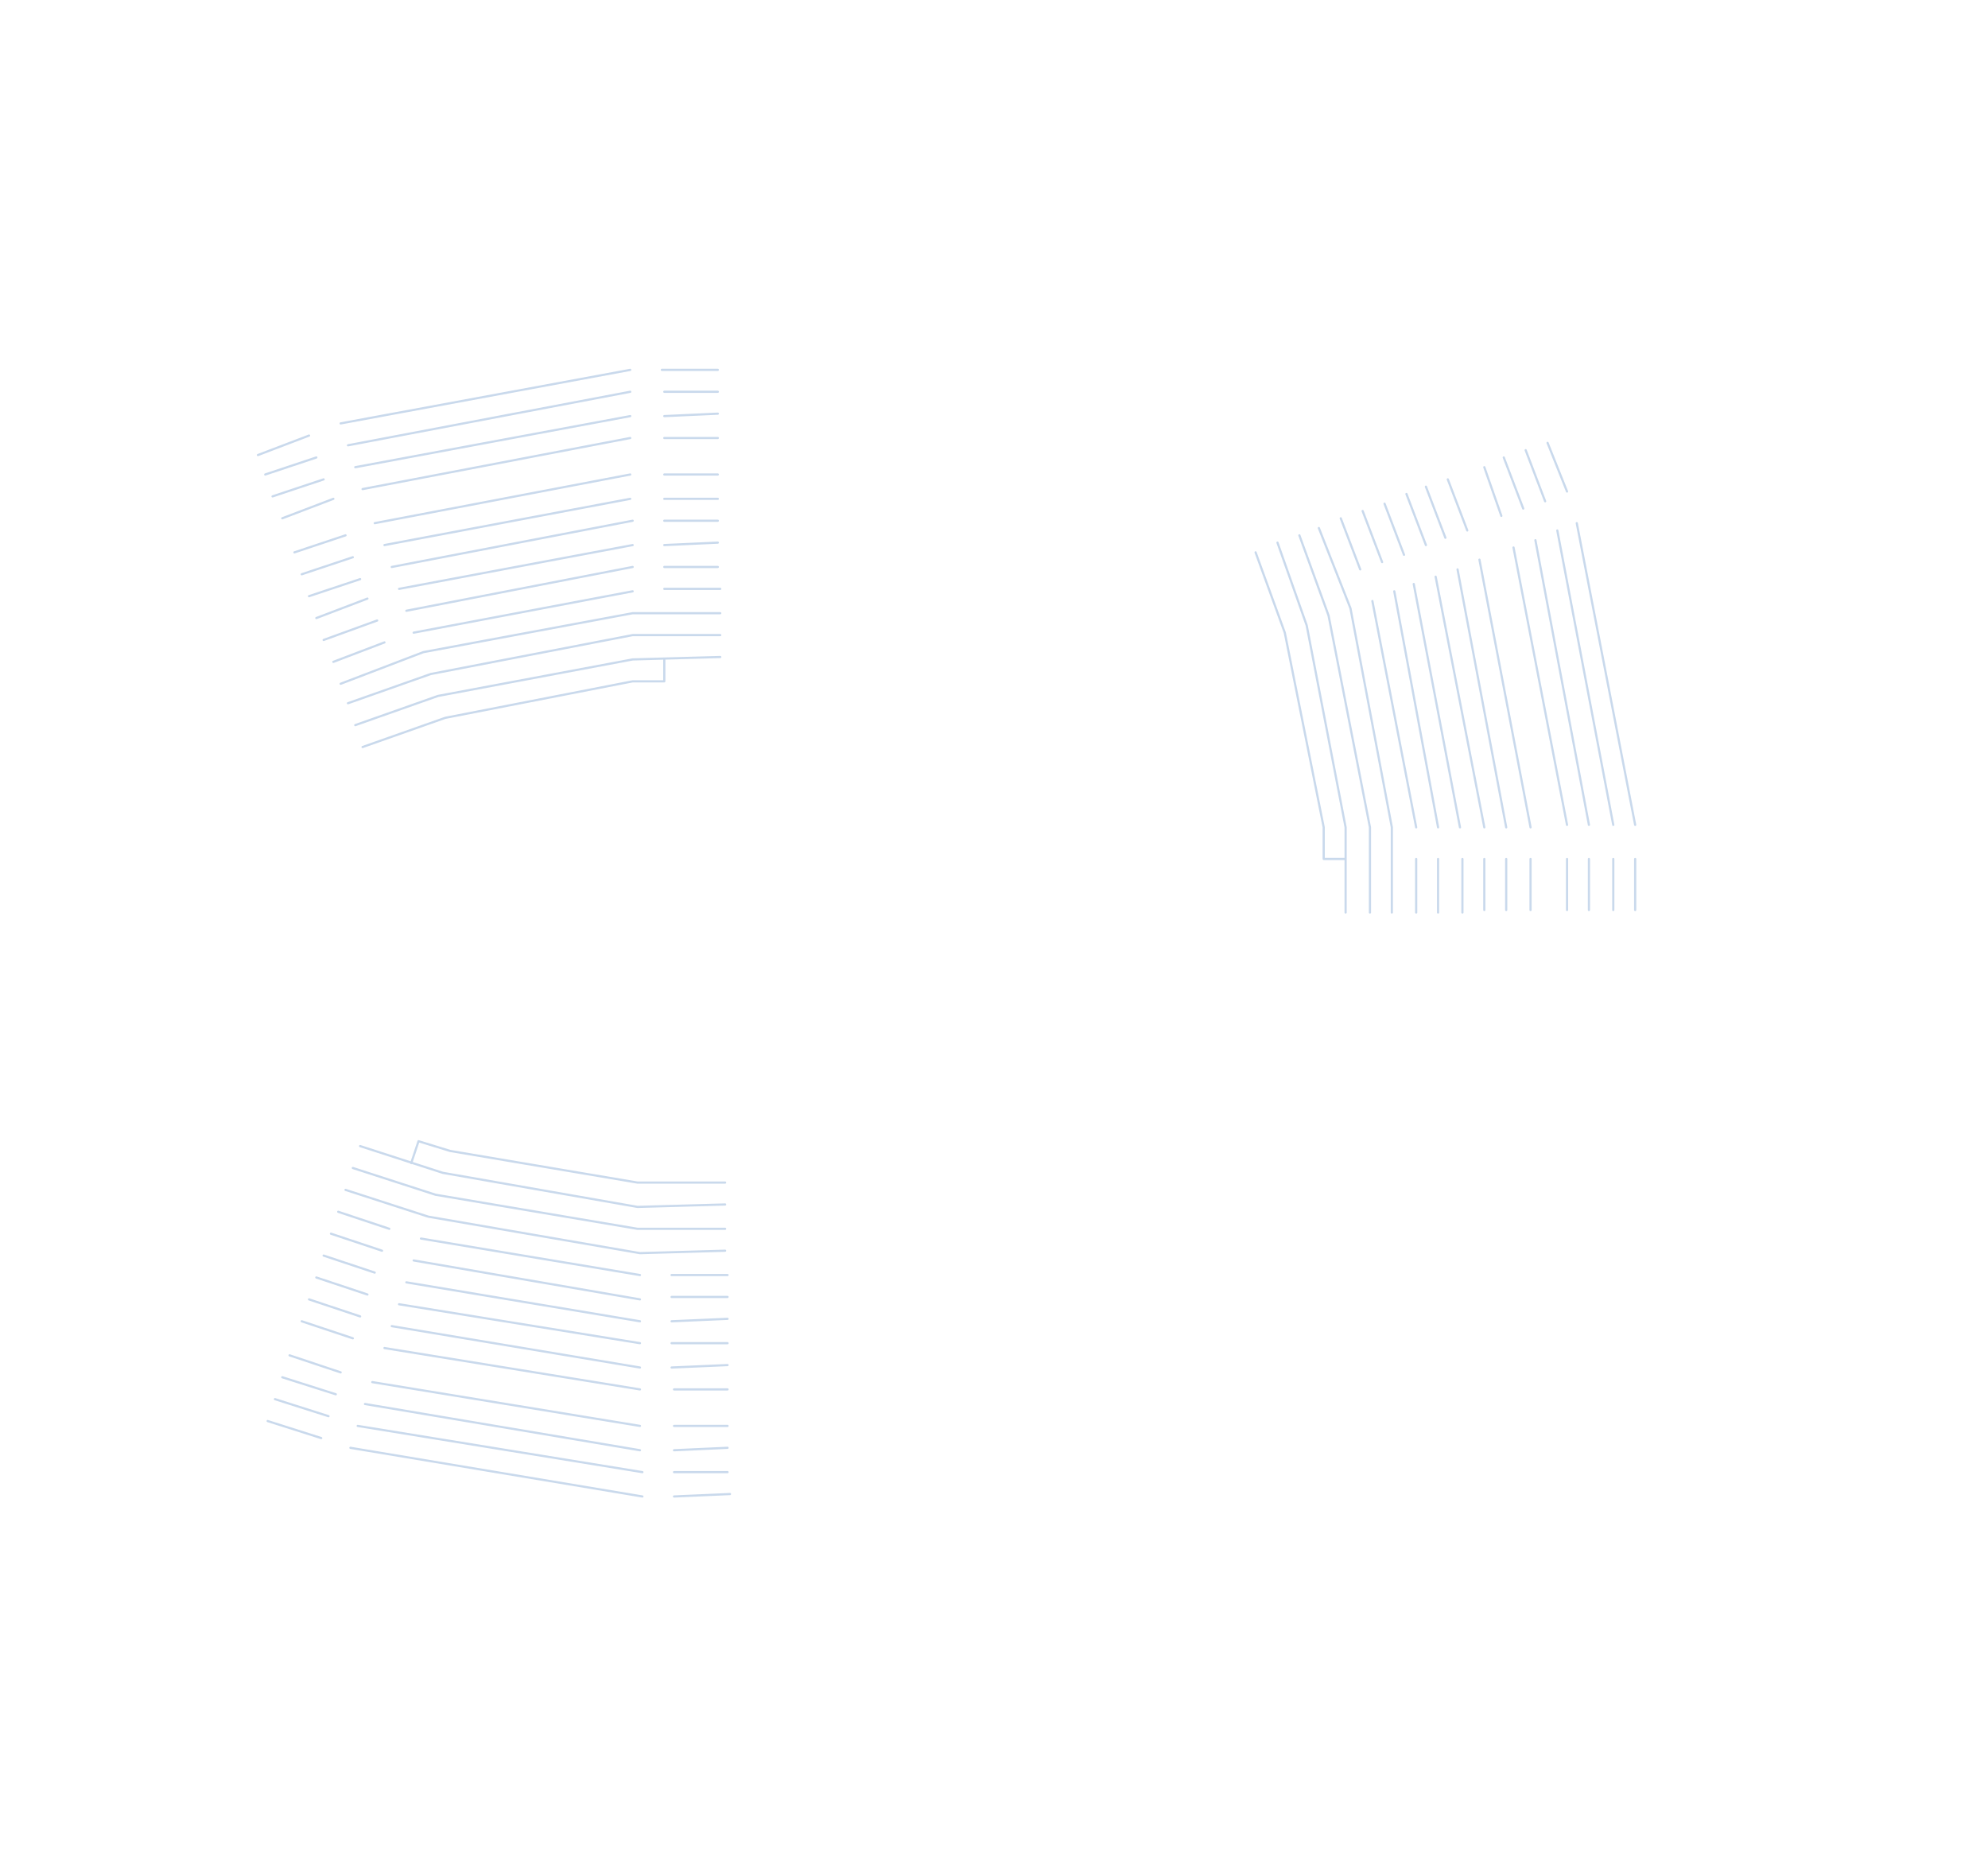
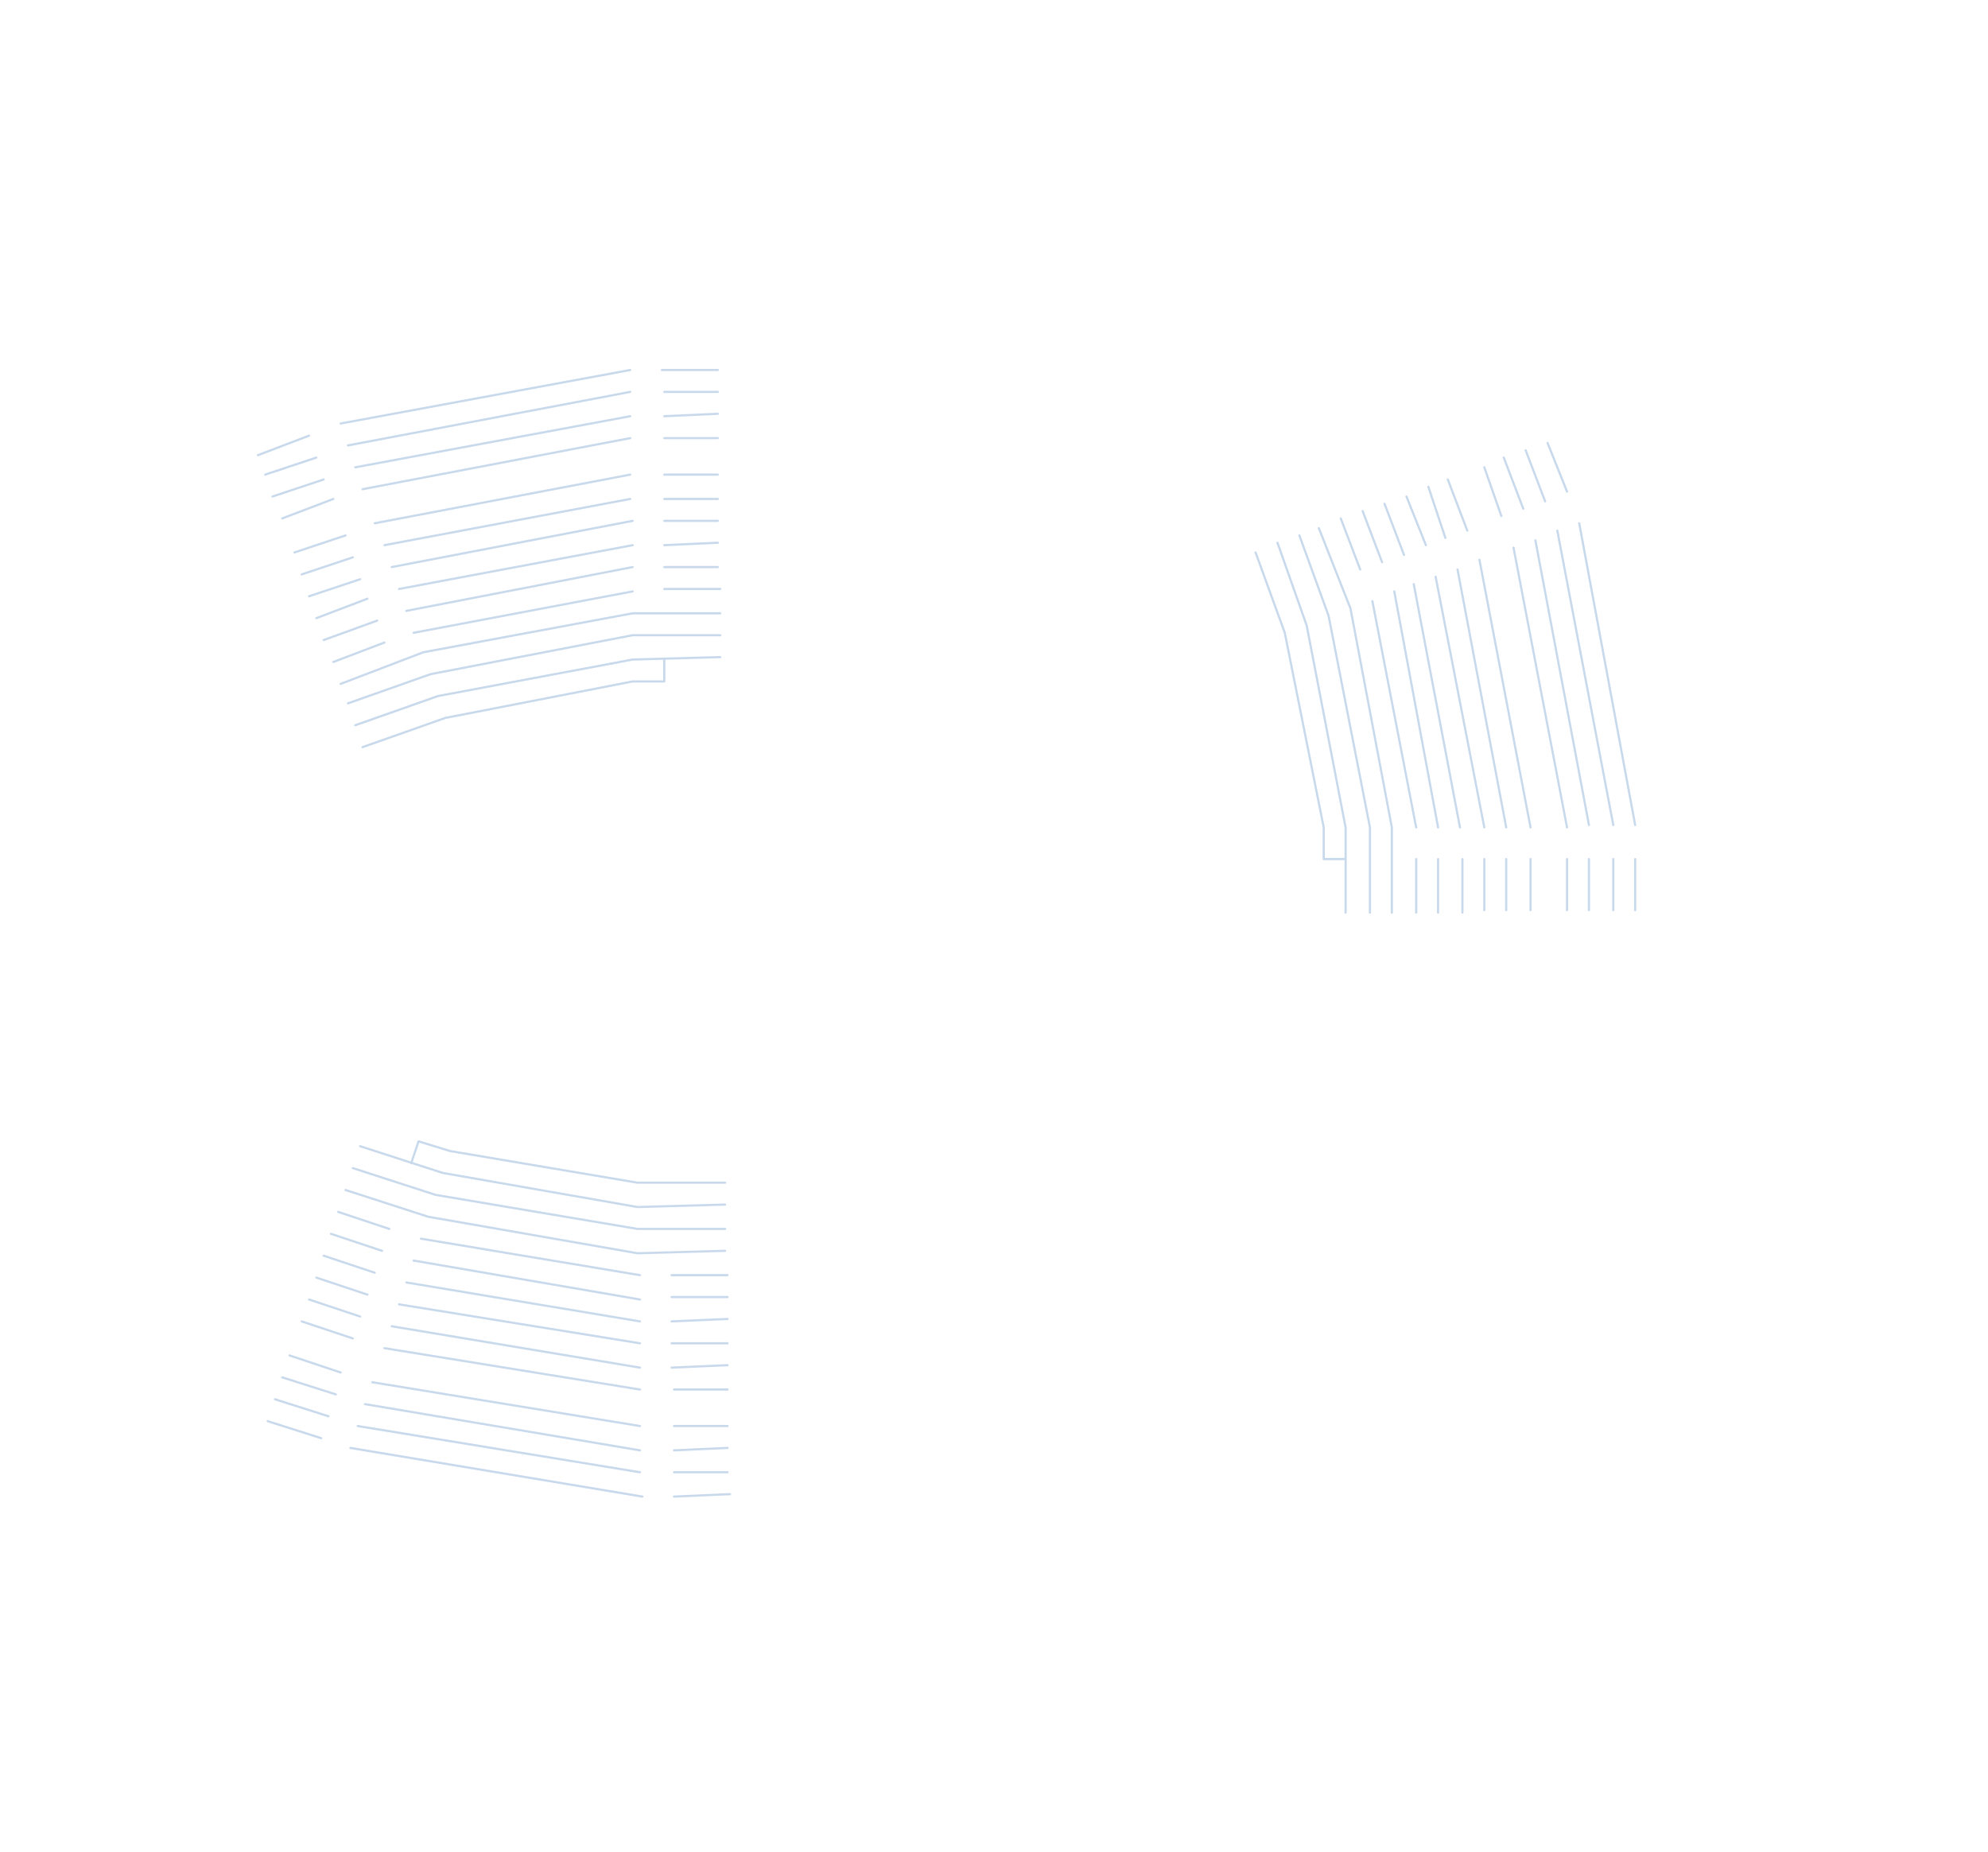
- <svg xmlns="http://www.w3.org/2000/svg" viewBox="-28.7 -36.6 81.7 76.1" width="817.2" height="761.2">
-   <path d="M-18.1 -17.9L-16 -18.7M-17.8 -17.1L-15.7 -17.8M-17.5 -16.2L-15.4 -16.9M-17.1 -15.3L-15 -16.1M-16.6 -13.9L-14.5 -14.6M-16.3 -13L-14.2 -13.7M-16 -12.1L-13.9 -12.8M-15.7 -11.2L-13.6 -12M-15.4 -10.3L-13.2 -11.1M-15 -9.4L-12.9 -10.2M-14.7 -8.5L-11.3 -9.8M-14.4 -7.7L-11 -8.9M-14.1 -6.8L-10.7 -8M-13.8 -5.9L-10.4 -7.1M0.8 -21.4L-1.5 -21.4M0.8 -20.5L-1.4 -20.5M0.8 -19.6L-1.4 -19.5M0.8 -18.6L-1.4 -18.6M0.8 -17.1L-1.4 -17.1M0.8 -16.1L-1.4 -16.1M0.8 -15.2L-1.4 -15.2M0.8 -14.3L-1.4 -14.2M0.8 -13.3L-1.4 -13.3M0.9 -12.4L-1.4 -12.4M0.9 -11.4L-2.7 -11.4M0.9 -10.5L-2.7 -10.5M0.9 -9.6L-2.7 -9.5M-1.4 -8.6L-2.7 -8.6M-1.4 -8.6L-1.4 -9.5M-14.7 -19.2L-2.8 -21.4M-2.8 -20.5L-14.4 -18.3M-14.1 -17.4L-2.8 -19.5M-13.8 -16.5L-2.8 -18.6M-13.3 -15.1L-2.8 -17.1M-12.9 -14.2L-2.8 -16.1M-12.6 -13.3L-2.7 -15.2M-12.3 -12.4L-2.7 -14.2M-12 -11.5L-2.7 -13.3M-2.7 -12.3L-11.7 -10.6M-11.3 -9.8L-2.7 -11.4M-2.7 -10.5L-11 -8.9M-10.7 -8L-2.7 -9.5M-2.7 -8.6L-10.4 -7.1M1.3 24.8L-1 24.9M1.2 23.9L-1 23.9M1.2 22.9L-1 23M1.2 22L-1 22M1.2 20.5L-1 20.5M1.2 19.5L-1.1 19.6M1.2 18.6L-1.1 18.6M1.2 17.6L-1.1 17.7M1.2 16.7L-1.1 16.7M1.2 15.8L-1.1 15.8M1.1 14.8L-2.4 14.9M1.1 13.9L-2.5 13.9M1.1 12.9L-2.5 13M1.1 12L-2.5 12M-17.7 21.8L-15.5 22.5M-17.4 20.9L-15.2 21.6M-17.1 20L-14.9 20.7M-16.8 19.1L-14.7 19.8M-16.3 17.7L-14.2 18.4M-16 16.8L-13.9 17.5M-15.7 15.9L-13.6 16.6M-15.4 15L-13.3 15.7M-15.1 14.1L-13 14.8M-14.8 13.2L-12.7 13.9M-14.5 12.3L-11.1 13.4M-14.2 11.4L-10.8 12.5M-13.9 10.5L-10.5 11.6M-11.5 10.3L-10.2 10.7M-11.5 10.3L-11.8 11.2M-2.3 24.9L-14.3 22.9M-14 22L-2.3 23.9M-2.4 23L-13.7 21.1M-2.4 22L-13.4 20.2M-2.4 20.5L-12.9 18.8M-2.4 19.6L-12.6 17.9M-2.4 18.6L-12.3 17M-2.4 17.7L-12 16.1M-2.4 16.8L-11.7 15.2M-11.4 14.3L-2.4 15.8M-2.4 14.9L-11.1 13.4M-10.8 12.5L-2.5 13.9M-2.5 13L-10.5 11.6M-10.2 10.7L-2.5 12M34.9 -18.4L35.7 -16.4M34 -18.1L34.8 -16M33.1 -17.8L33.9 -15.7M32.3 -17.4L33 -15.4M30.8 -16.9L31.6 -14.8M29.9 -16.6L30.7 -14.5M29.1 -16.3L29.9 -14.2M28.2 -15.9L29 -13.8M27.3 -15.6L28.1 -13.5M26.4 -15.3L27.2 -13.2M25.5 -14.9L26.8 -11.6M24.7 -14.6L25.9 -11.3M23.8 -14.3L25 -10.9M22.9 -13.9L24.1 -10.6M38.5 0.8L38.5 -1.3M37.6 0.8L37.6 -1.3M36.6 0.8L36.6 -1.3M35.7 0.8L35.7 -1.3M34.2 0.8L34.2 -1.3M33.2 0.8L33.2 -1.3M32.3 0.8L32.3 -1.3M31.4 0.9L31.4 -1.3M30.4 0.9L30.4 -1.3M29.5 0.9L29.5 -1.3M28.5 0.9L28.5 -2.6M27.6 0.9L27.6 -2.6M26.6 0.9L26.6 -2.6M25.7 -1.3L25.7 -2.6M25.7 -2.6L24.1 -10.6M25 -10.9L26.6 -2.6M27.6 -2.6L25.9 -11.3M26.8 -11.6L28.5 -2.6M29.5 -2.6L27.7 -11.9M28.6 -12.3L30.4 -2.6M29.4 -12.6L31.3 -2.6M32.3 -2.6L30.3 -12.9M31.2 -13.2L33.2 -2.6M34.2 -2.6L32.1 -13.6M33.5 -14.1L35.7 -2.7M36.6 -2.7L34.4 -14.4M35.3 -14.8L37.6 -2.7M38.5 -2.7L36.1 -15.1M25.7 -1.3L26.6 -1.3" stroke="#C9D9EC" stroke-width="0.09" stroke-linecap="round" />
+ <svg xmlns="http://www.w3.org/2000/svg" viewBox="-28.7 -36.6 81.7 76.1" width="817.1" height="761.2">
+   <path d="M-18.1 -17.9L-16 -18.7M-17.8 -17.1L-15.7 -17.8M-17.5 -16.2L-15.4 -16.9M-17.1 -15.3L-15 -16.1M-16.6 -13.9L-14.5 -14.6M-16.3 -13L-14.2 -13.7M-16 -12.1L-13.9 -12.8M-15.7 -11.2L-13.6 -12M-15.4 -10.3L-13.2 -11.1M-15 -9.4L-12.9 -10.2M-14.7 -8.5L-11.3 -9.8M-14.4 -7.7L-11 -8.9M-14.1 -6.8L-10.7 -8M-13.8 -5.9L-10.4 -7.1M0.8 -21.4L-1.5 -21.4M0.8 -20.5L-1.4 -20.5M0.8 -19.6L-1.4 -19.5M0.8 -18.6L-1.4 -18.6M0.8 -17.1L-1.4 -17.1M0.8 -16.1L-1.4 -16.1M0.8 -15.2L-1.4 -15.2M0.8 -14.3L-1.4 -14.2M0.8 -13.3L-1.4 -13.3M0.9 -12.4L-1.4 -12.4M0.9 -11.4L-2.7 -11.4M0.9 -10.5L-2.7 -10.5M0.9 -9.6L-2.7 -9.5M-1.4 -8.6L-2.7 -8.6M-1.4 -8.6L-1.4 -9.5M-14.7 -19.2L-2.8 -21.4M-2.8 -20.5L-14.4 -18.3M-14.1 -17.4L-2.8 -19.5M-13.8 -16.5L-2.8 -18.6M-13.3 -15.1L-2.8 -17.1M-12.9 -14.2L-2.8 -16.1M-12.6 -13.3L-2.7 -15.2M-12.3 -12.4L-2.7 -14.2M-12 -11.5L-2.7 -13.3M-2.7 -12.3L-11.7 -10.6M-11.3 -9.8L-2.7 -11.4M-2.7 -10.5L-11 -8.9M-10.7 -8L-2.7 -9.5M-2.7 -8.6L-10.4 -7.1M1.3 24.8L-1 24.9M1.2 23.9L-1 23.9M1.2 22.9L-1 23M1.2 22L-1 22M1.2 20.5L-1 20.5M1.2 19.5L-1.1 19.6M1.2 18.6L-1.1 18.6M1.2 17.6L-1.1 17.7M1.2 16.7L-1.1 16.7M1.2 15.8L-1.1 15.8M1.1 14.8L-2.5 14.9M1.1 13.9L-2.5 13.9M1.1 12.9L-2.5 13M1.1 12L-2.5 12M-17.7 21.8L-15.5 22.5M-17.4 20.9L-15.2 21.6M-17.1 20L-14.9 20.7M-16.8 19.1L-14.7 19.8M-16.3 17.7L-14.2 18.4M-16 16.8L-13.9 17.5M-15.7 15.9L-13.6 16.6M-15.4 15L-13.3 15.7M-15.1 14.1L-13 14.8M-14.8 13.2L-12.7 13.9M-14.5 12.3L-11.1 13.4M-14.2 11.4L-10.8 12.5M-13.9 10.5L-10.5 11.6M-11.5 10.3L-10.2 10.7M-11.5 10.3L-11.8 11.2M-2.3 24.9L-14.3 22.9M-14 22L-2.4 23.9M-2.4 23L-13.7 21.1M-2.4 22L-13.4 20.2M-2.4 20.5L-12.9 18.8M-2.4 19.6L-12.6 17.9M-2.4 18.6L-12.3 17M-2.4 17.7L-12 16.1M-2.4 16.8L-11.7 15.2M-11.4 14.3L-2.4 15.8M-2.5 14.9L-11.1 13.4M-10.8 12.5L-2.5 13.9M-2.5 13L-10.5 11.6M-10.2 10.7L-2.5 12M34.9 -18.4L35.7 -16.4M34 -18.1L34.8 -16M33.1 -17.8L33.9 -15.7M32.3 -17.4L33 -15.4M30.8 -16.9L31.6 -14.8M30 -16.6L30.7 -14.5M29.1 -16.2L29.9 -14.2M28.2 -15.9L29 -13.8M27.3 -15.6L28.1 -13.5M26.4 -15.3L27.2 -13.2M25.5 -14.9L26.8 -11.6M24.7 -14.6L25.9 -11.3M23.8 -14.3L25 -10.9M22.9 -13.9L24.1 -10.6M38.5 0.8L38.5 -1.3M37.6 0.8L37.6 -1.3M36.6 0.8L36.6 -1.3M35.7 0.8L35.7 -1.3M34.2 0.8L34.2 -1.3M33.2 0.8L33.2 -1.3M32.3 0.8L32.3 -1.3M31.4 0.9L31.4 -1.3M30.4 0.9L30.4 -1.3M29.5 0.9L29.5 -1.3M28.5 0.9L28.5 -2.6M27.6 0.9L27.6 -2.6M26.6 0.9L26.6 -2.6M25.7 -1.3L25.7 -2.6M25.7 -2.6L24.1 -10.6M25 -10.9L26.6 -2.6M27.6 -2.6L25.9 -11.3M26.8 -11.6L28.5 -2.6M29.5 -2.6L27.7 -11.9M28.6 -12.3L30.4 -2.6M29.4 -12.6L31.3 -2.6M32.3 -2.6L30.3 -12.9M31.2 -13.2L33.2 -2.6M34.2 -2.6L32.1 -13.6M33.5 -14.1L35.7 -2.6M36.6 -2.7L34.4 -14.4M35.3 -14.8L37.6 -2.7M38.5 -2.7L36.2 -15.1M25.7 -1.3L26.6 -1.3" stroke="#C9D9EC" stroke-width="0.09" stroke-linecap="round" />
</svg>
